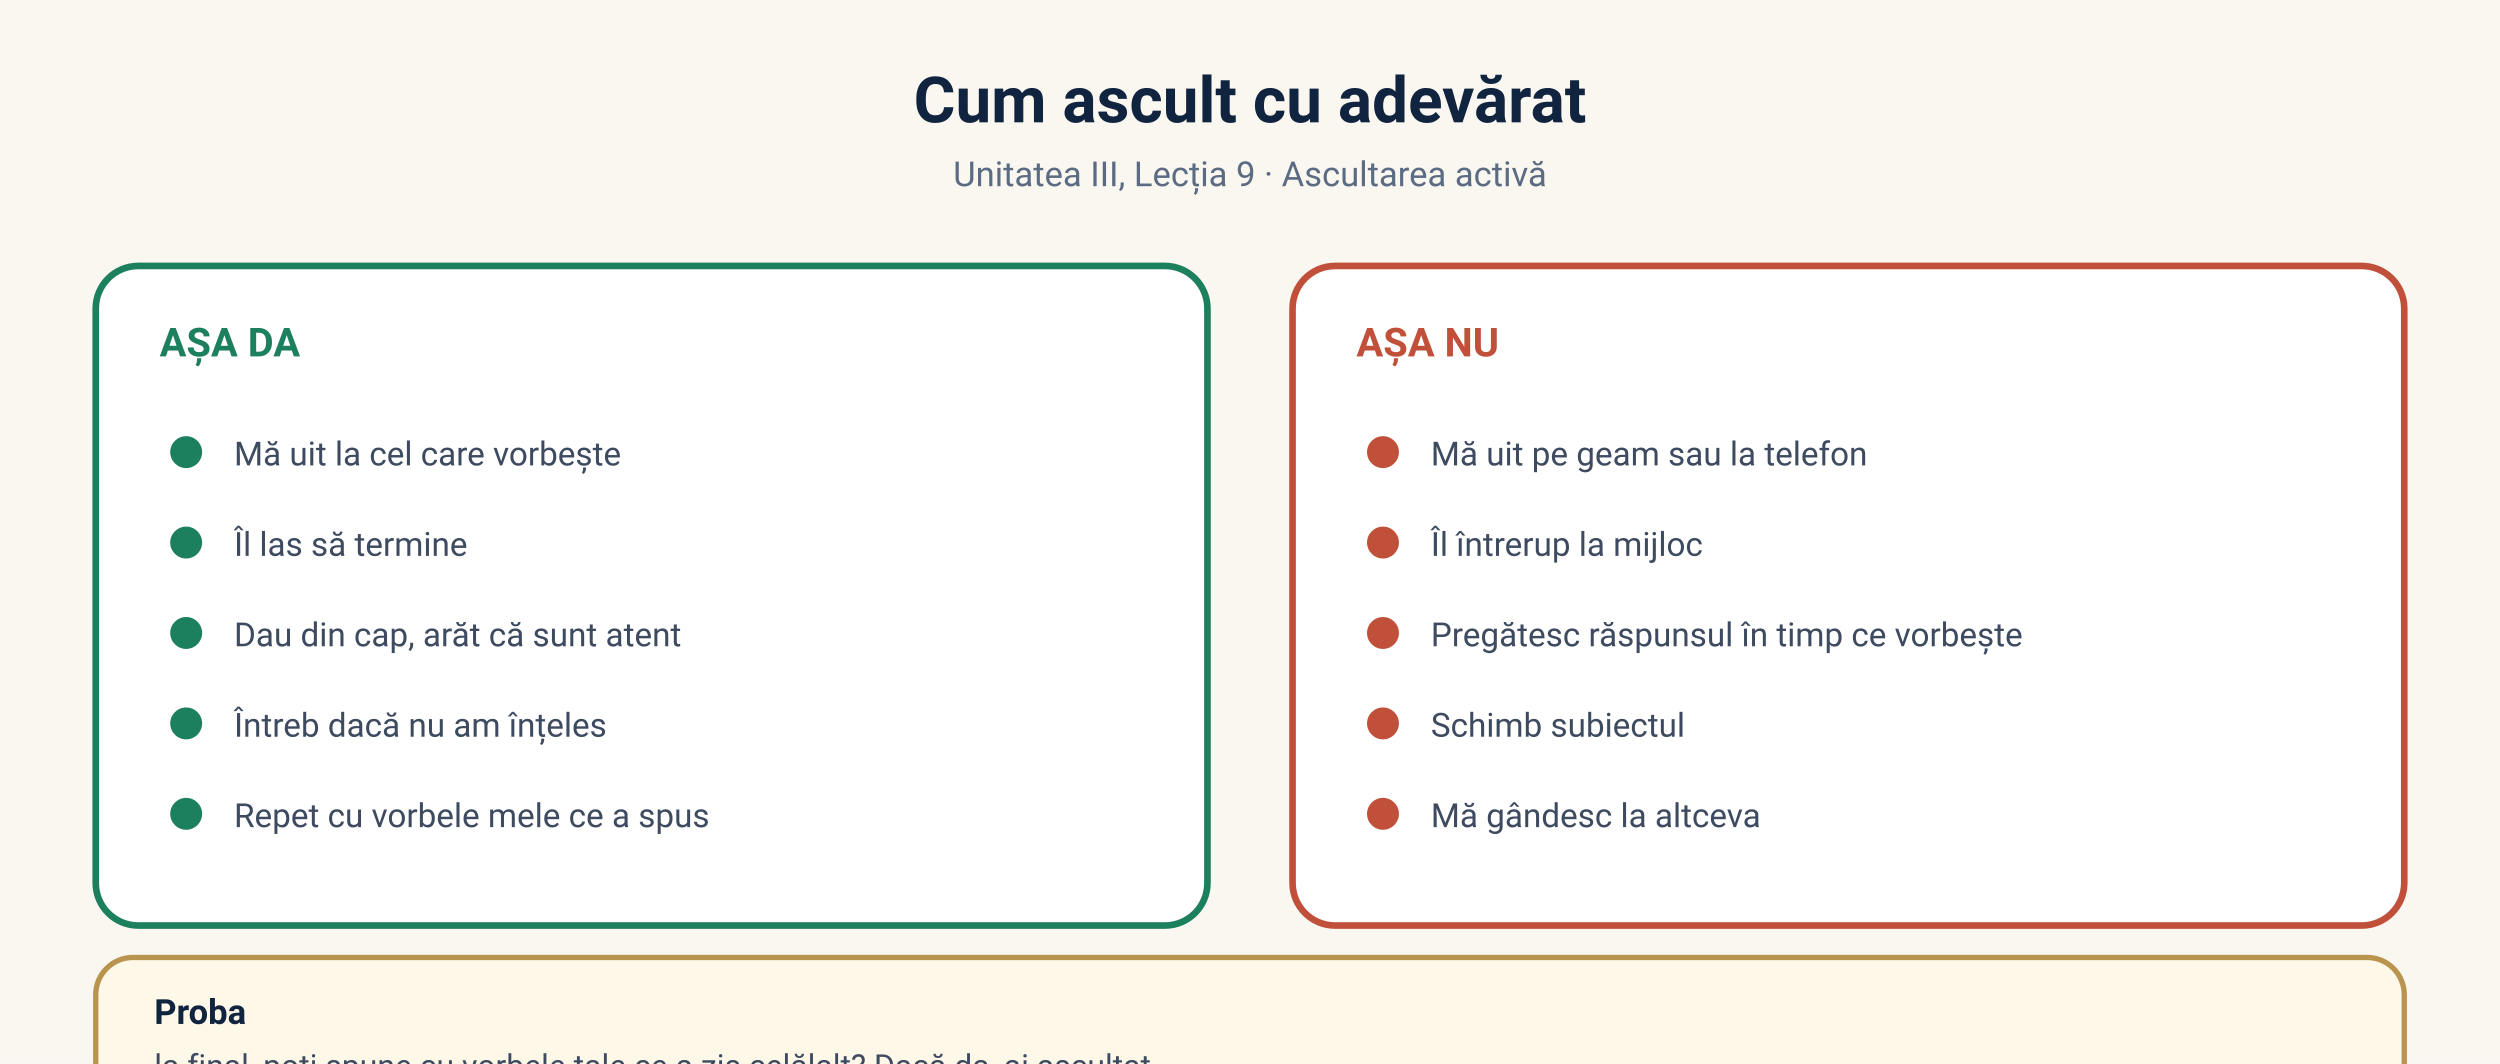
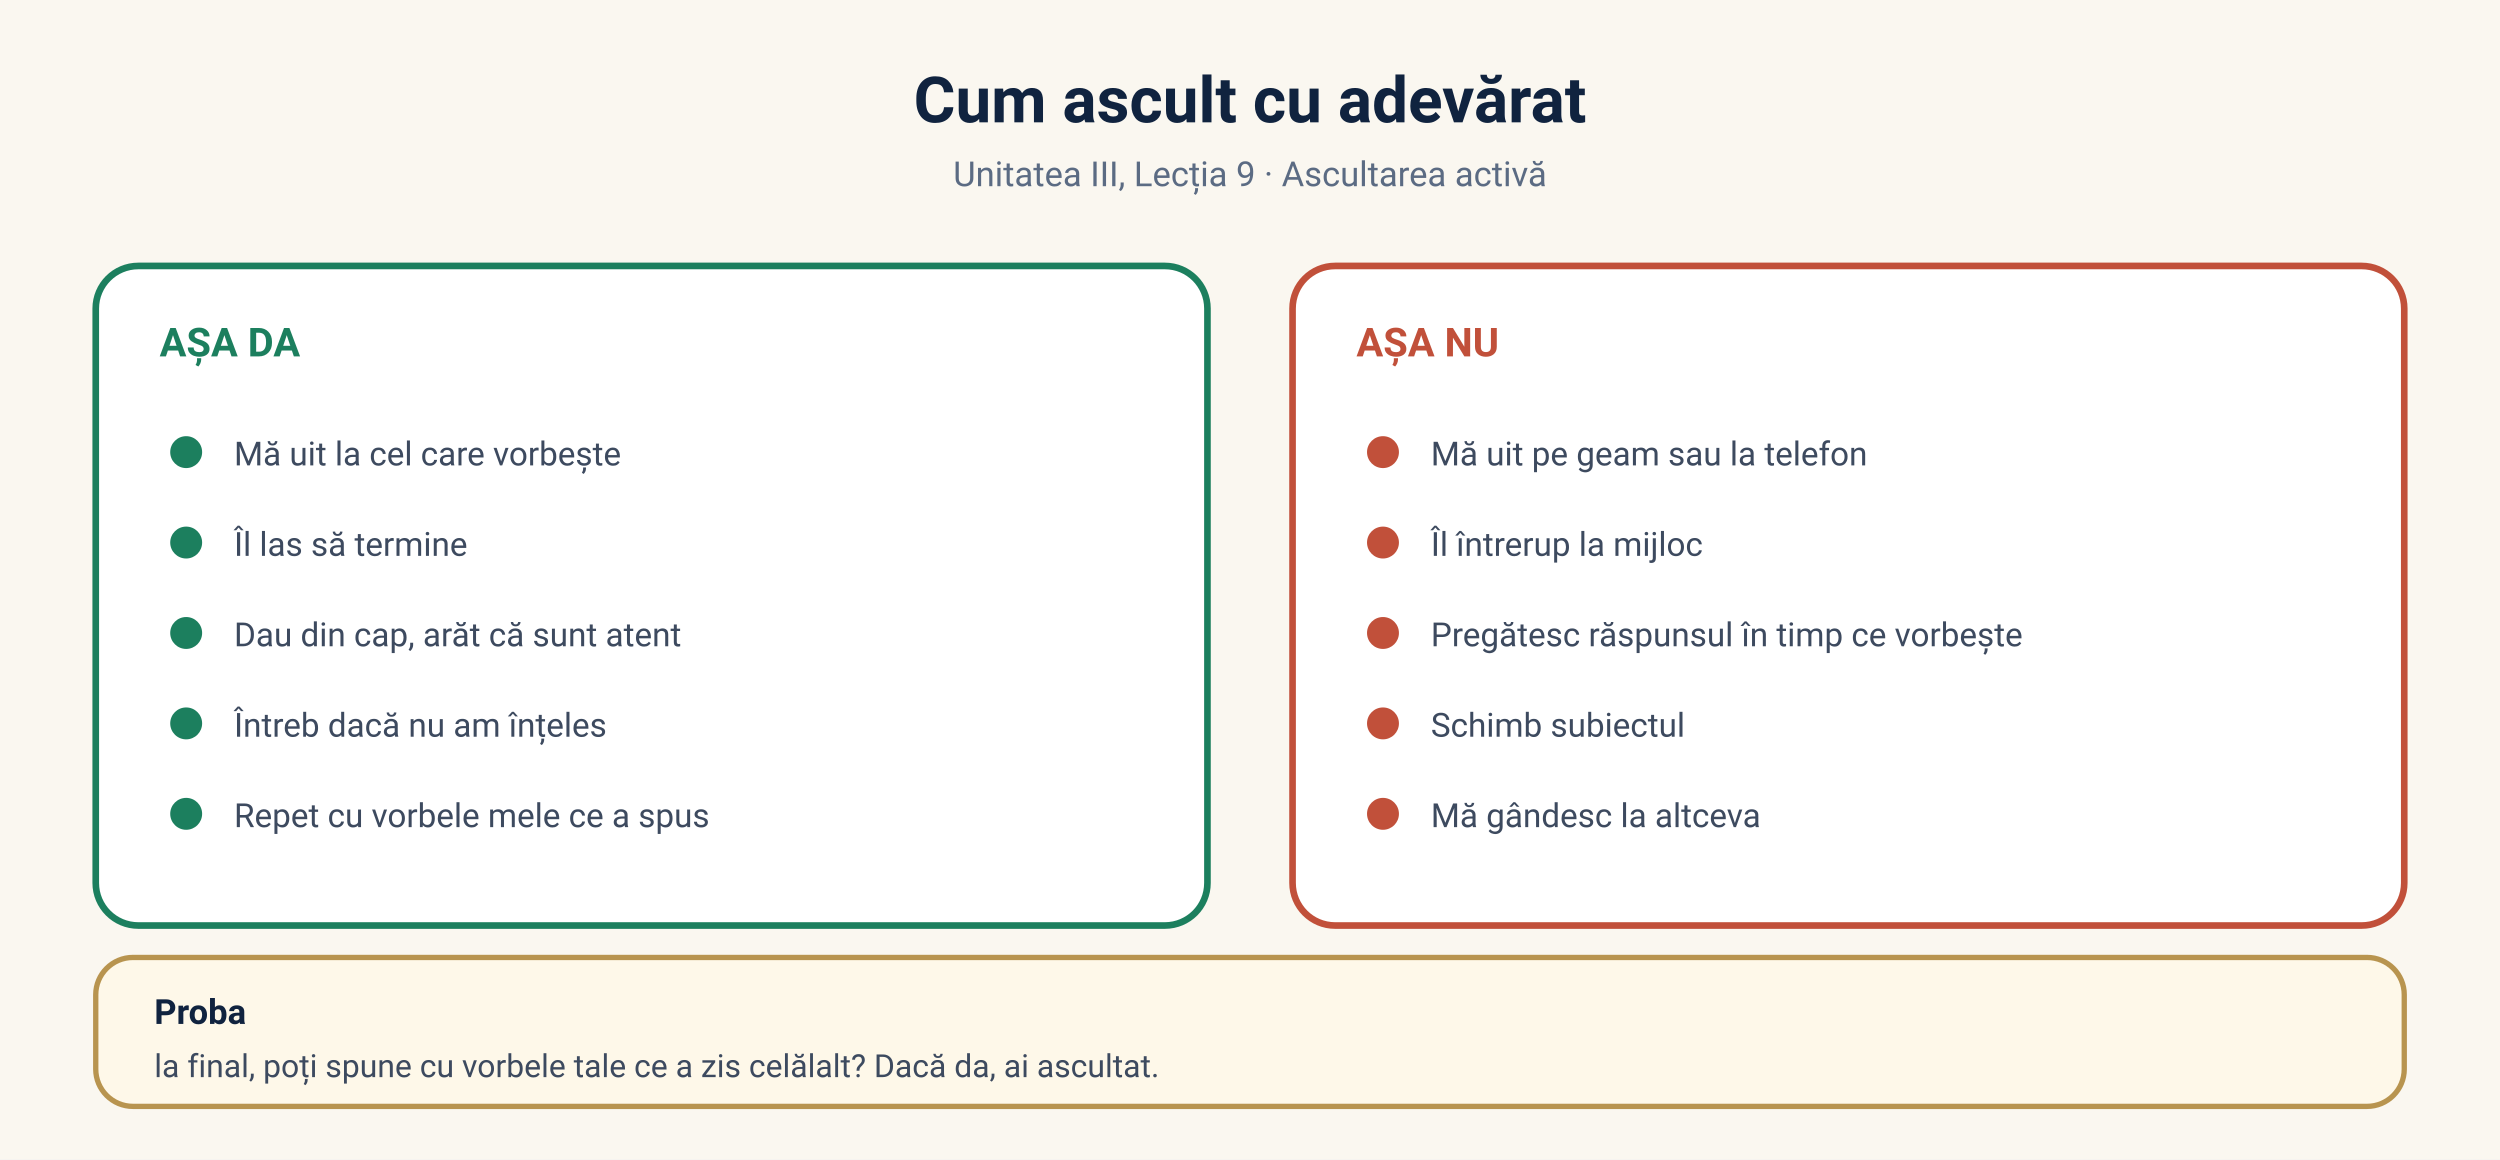
- <svg xmlns="http://www.w3.org/2000/svg" viewBox="0 0 940 400" font-family="'Segoe UI', 'Plus Jakarta Sans', -apple-system, Roboto, sans-serif">
-   <rect width="940" height="400" fill="#faf7f0" />
+ <svg xmlns="http://www.w3.org/2000/svg" viewBox="0 0 940 436" font-family="'Segoe UI', 'Plus Jakarta Sans', -apple-system, Roboto, sans-serif">
+   <rect width="940" height="436" fill="#faf7f0" />
  <text x="470" y="46" text-anchor="middle" font-size="24" font-weight="700" fill="#10233f">Cum ascult cu adevărat</text>
  <text x="470" y="70" text-anchor="middle" font-size="13" fill="#5b6b83">Unitatea III, Lecția 9 · Ascultarea activă</text>
  <rect x="36" y="100" width="418" height="248" rx="16" fill="#ffffff" stroke="#1c7f5e" stroke-width="2.5" />
  <text x="60" y="134" font-size="15" font-weight="700" fill="#1c7f5e">AȘA DA</text>
  <circle cx="70" cy="170" r="6" fill="#1c7f5e" />
  <text x="88" y="175" font-size="12.5" fill="#3d4a5f">Mă uit la cel care vorbește</text>
  <circle cx="70" cy="204" r="6" fill="#1c7f5e" />
  <text x="88" y="209" font-size="12.5" fill="#3d4a5f">Îl las să termine</text>
  <circle cx="70" cy="238" r="6" fill="#1c7f5e" />
  <text x="88" y="243" font-size="12.5" fill="#3d4a5f">Dau din cap, arăt că sunt atent</text>
  <circle cx="70" cy="272" r="6" fill="#1c7f5e" />
  <text x="88" y="277" font-size="12.5" fill="#3d4a5f">Întreb dacă nu am înțeles</text>
  <circle cx="70" cy="306" r="6" fill="#1c7f5e" />
  <text x="88" y="311" font-size="12.5" fill="#3d4a5f">Repet cu vorbele mele ce a spus</text>
  <rect x="486" y="100" width="418" height="248" rx="16" fill="#ffffff" stroke="#c1503a" stroke-width="2.5" />
  <text x="510" y="134" font-size="15" font-weight="700" fill="#c1503a">AȘA NU</text>
  <circle cx="520" cy="170" r="6" fill="#c1503a" />
  <text x="538" y="175" font-size="12.5" fill="#3d4a5f">Mă uit pe geam sau la telefon</text>
  <circle cx="520" cy="204" r="6" fill="#c1503a" />
  <text x="538" y="209" font-size="12.5" fill="#3d4a5f">Îl întrerup la mijloc</text>
  <circle cx="520" cy="238" r="6" fill="#c1503a" />
  <text x="538" y="243" font-size="12.5" fill="#3d4a5f">Pregătesc răspunsul în timp ce vorbește</text>
  <circle cx="520" cy="272" r="6" fill="#c1503a" />
  <text x="538" y="277" font-size="12.5" fill="#3d4a5f">Schimb subiectul</text>
  <circle cx="520" cy="306" r="6" fill="#c1503a" />
  <text x="538" y="311" font-size="12.5" fill="#3d4a5f">Mă gândesc la altceva</text>
  <rect x="36" y="360" width="868" height="56" rx="14" fill="#fef8e9" stroke="#b8944f" stroke-width="2" />
  <text x="58" y="385" font-size="13" font-weight="700" fill="#10233f">Proba</text>
  <text x="58" y="405" font-size="12" fill="#3d4a5f">la final, poți spune cu vorbele tale ce a zis celălalt? Dacă da, ai ascultat.</text>
</svg>
